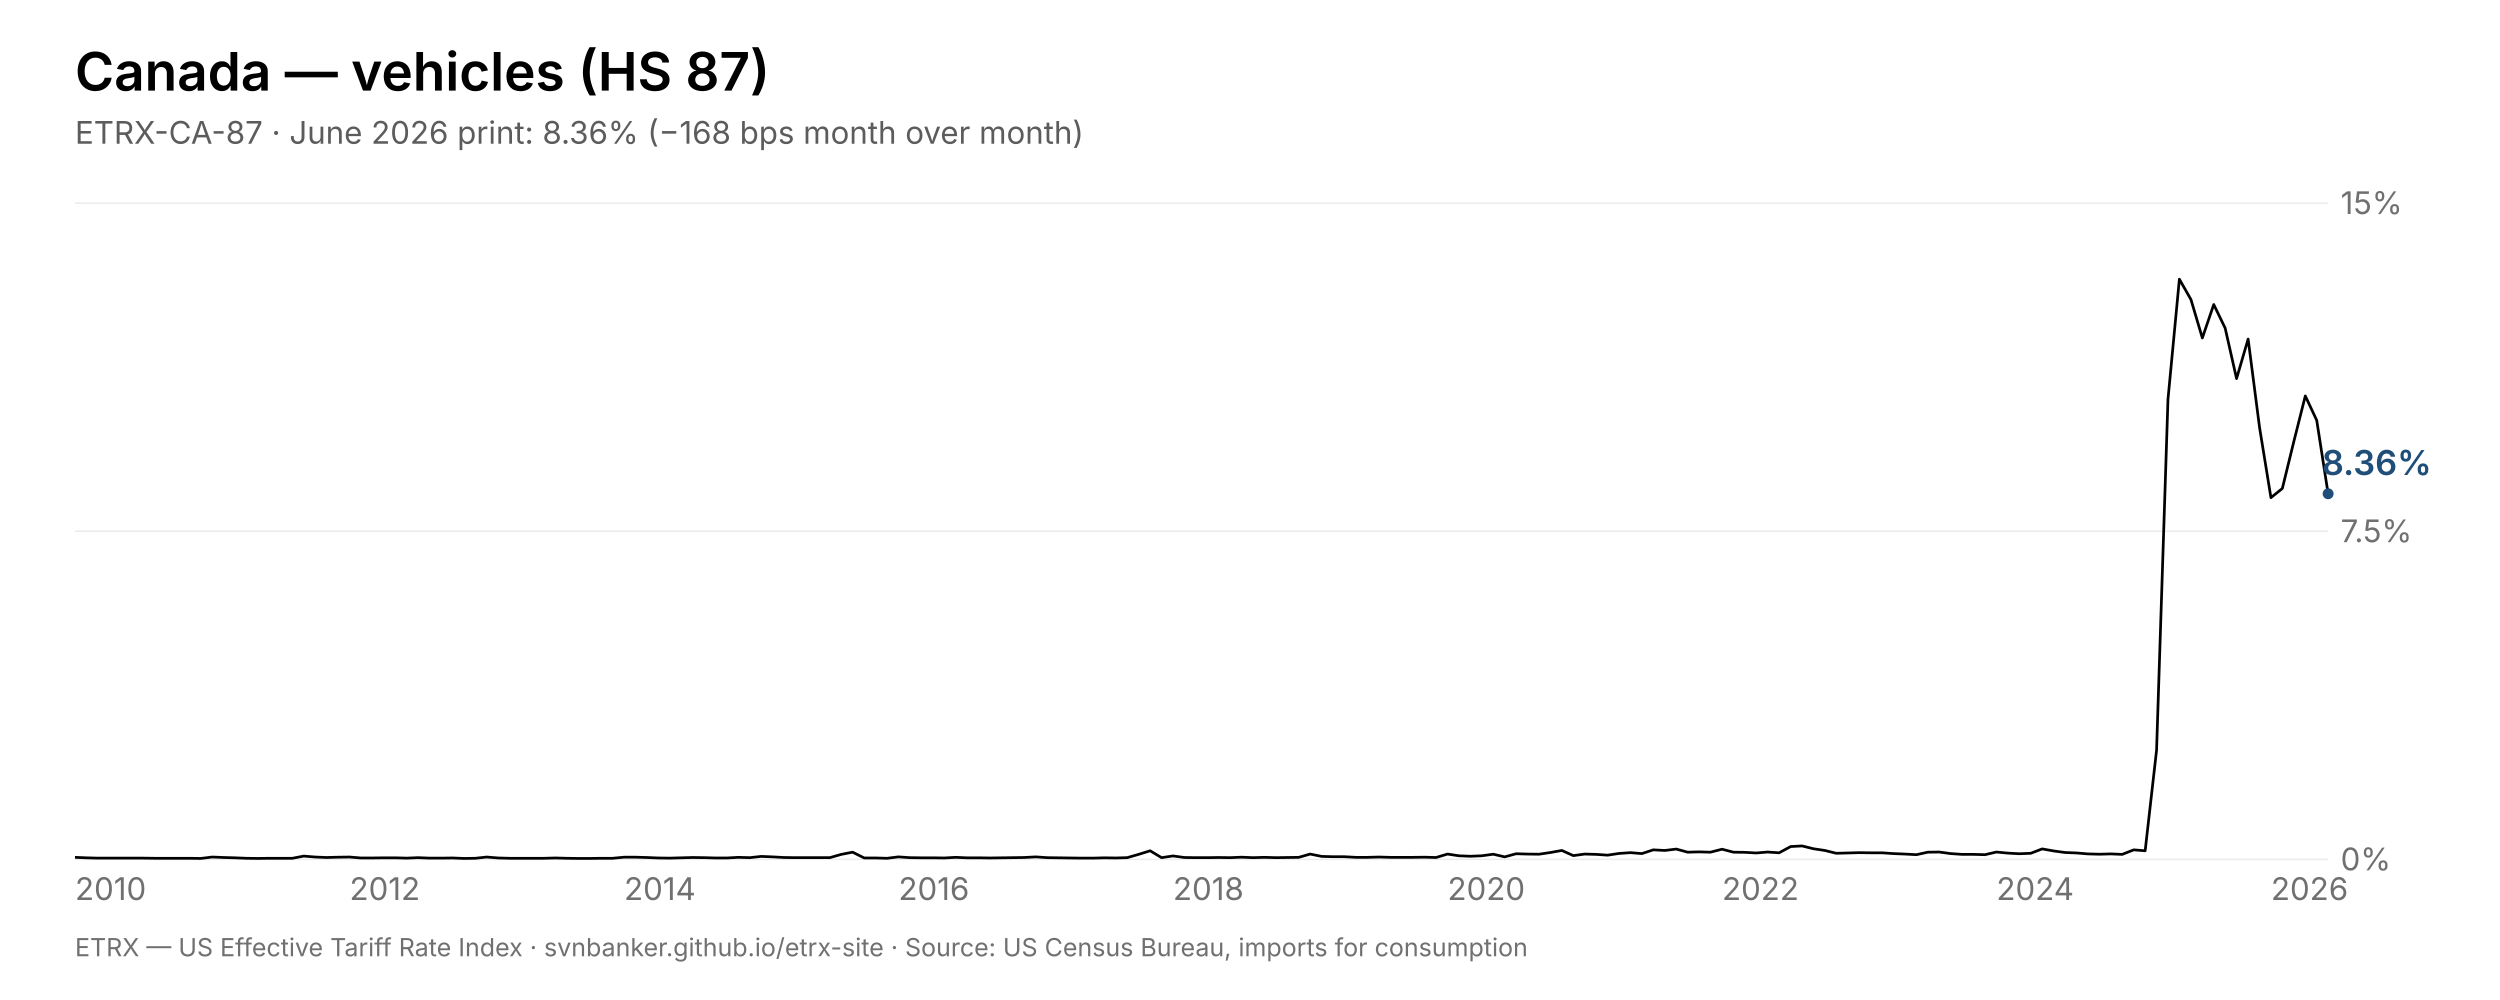
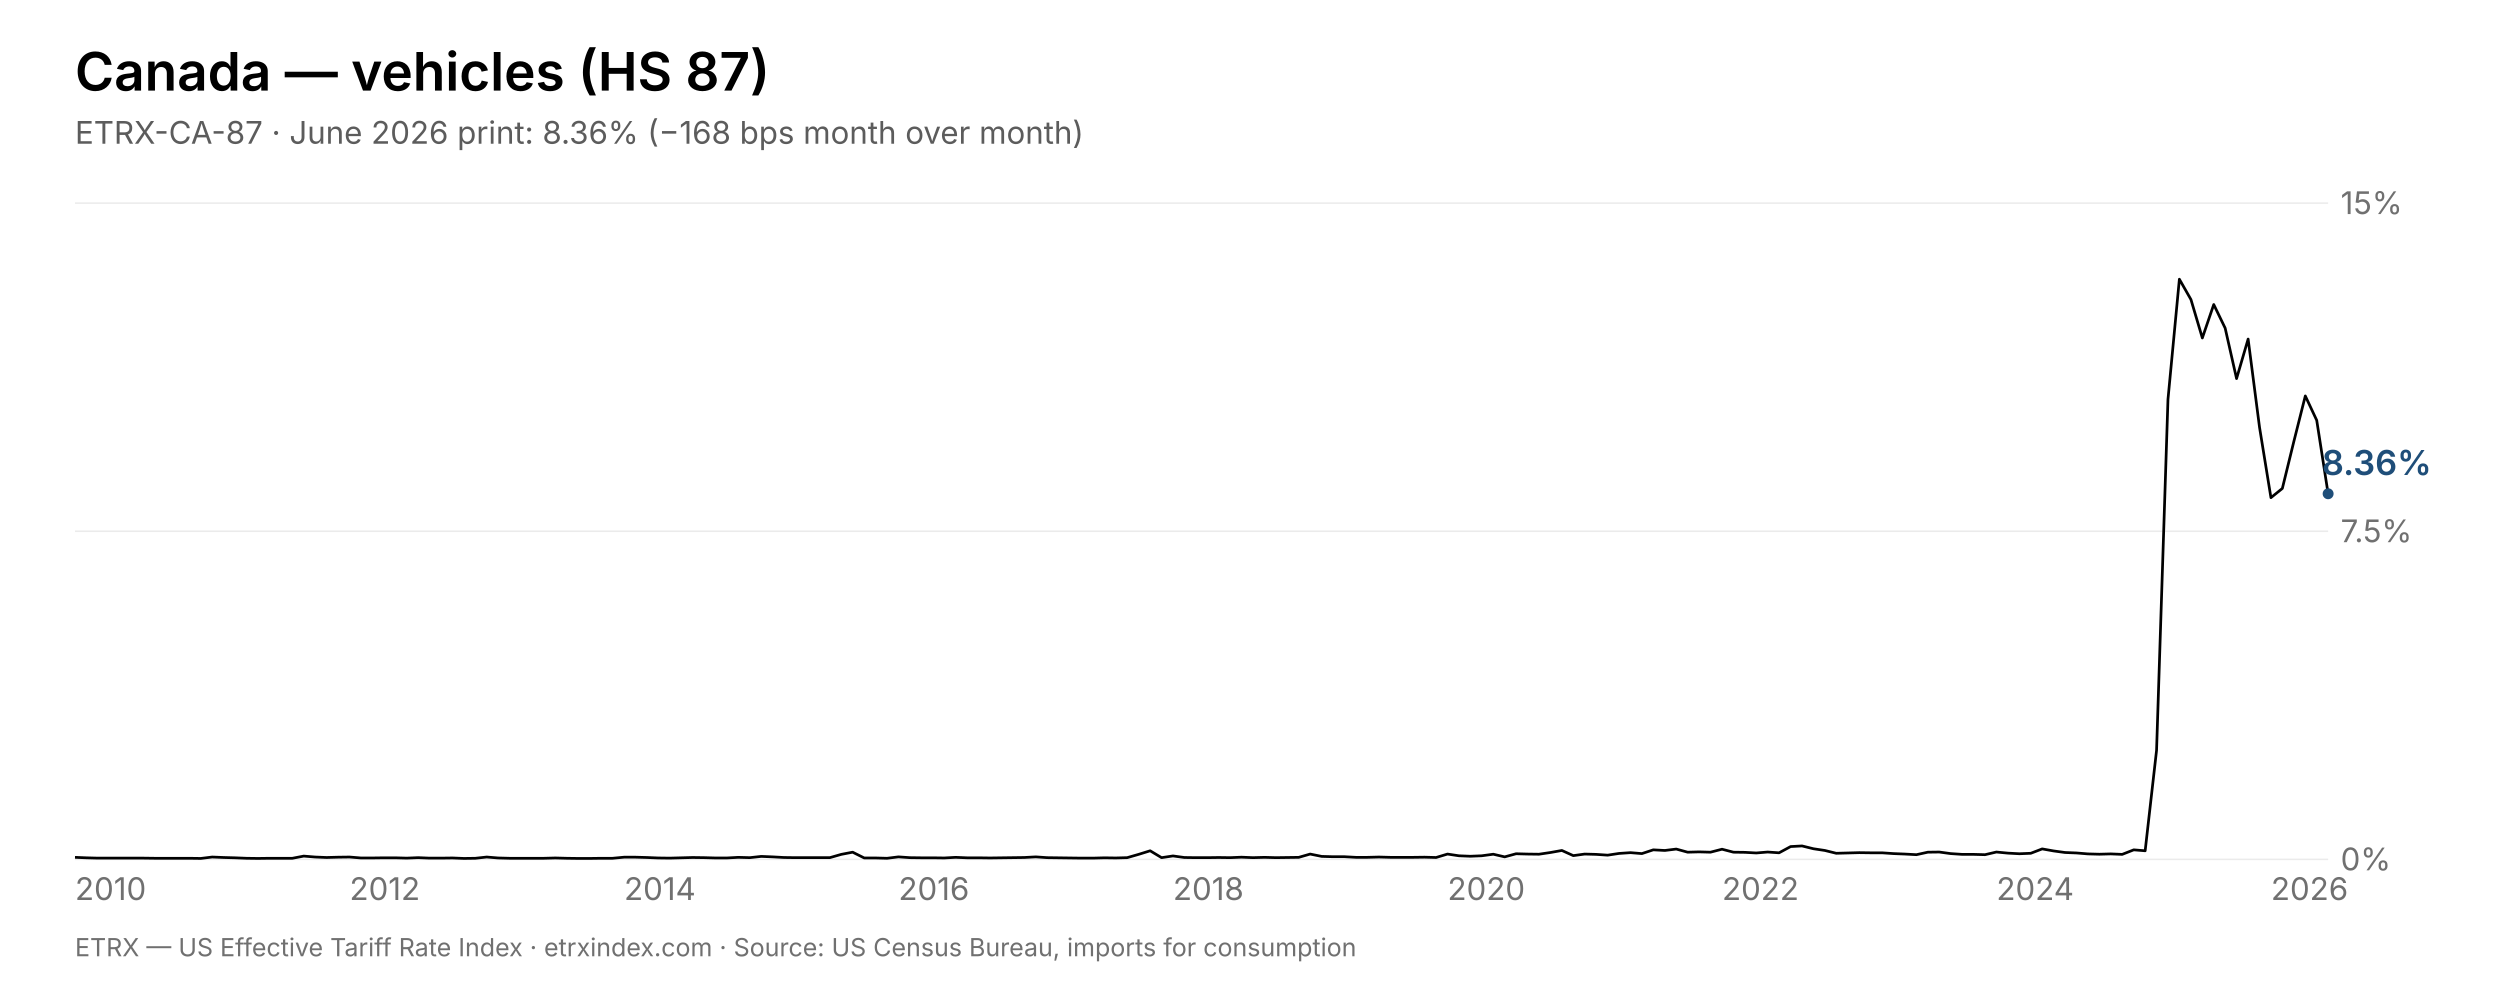
<svg xmlns="http://www.w3.org/2000/svg" viewBox="0 0 1600 640" width="1600" height="640" font-family="Inter, Helvetica, Arial, sans-serif">
  <rect width="1600" height="640" fill="#fff" />
  <text x="48" y="58" font-size="34" font-weight="600" fill="#000000">Canada — vehicles (HS 87)</text>
  <text x="48" y="92" font-size="20" fill="rgba(0,0,0,0.64)">ETRX-CA-87 · June 2026 print: 8.36% (−168 bps month over month)</text>
  <line x1="48" y1="550.0" x2="1490" y2="550.0" stroke="rgba(0,0,0,0.08)" stroke-width="1" />
  <text x="1498" y="557.0" font-size="20" fill="rgba(0,0,0,0.56)">0%</text>
  <line x1="48" y1="340.0" x2="1490" y2="340.0" stroke="rgba(0,0,0,0.08)" stroke-width="1" />
  <text x="1498" y="347.0" font-size="20" fill="rgba(0,0,0,0.56)">7.5%</text>
  <line x1="48" y1="130.0" x2="1490" y2="130.0" stroke="rgba(0,0,0,0.08)" stroke-width="1" />
  <text x="1498" y="137.0" font-size="20" fill="rgba(0,0,0,0.56)">15%</text>
  <text x="48.0" y="576" font-size="20" fill="rgba(0,0,0,0.56)">2010</text>
  <text x="223.7" y="576" font-size="20" fill="rgba(0,0,0,0.56)">2012</text>
  <text x="399.4" y="576" font-size="20" fill="rgba(0,0,0,0.56)">2014</text>
  <text x="575.0" y="576" font-size="20" fill="rgba(0,0,0,0.56)">2016</text>
  <text x="750.7" y="576" font-size="20" fill="rgba(0,0,0,0.56)">2018</text>
  <text x="926.4" y="576" font-size="20" fill="rgba(0,0,0,0.56)">2020</text>
  <text x="1102.1" y="576" font-size="20" fill="rgba(0,0,0,0.56)">2022</text>
  <text x="1277.7" y="576" font-size="20" fill="rgba(0,0,0,0.56)">2024</text>
  <text x="1453.4" y="576" font-size="20" fill="rgba(0,0,0,0.56)">2026</text>
  <polyline points="48.0,548.7 55.3,549.0 62.6,549.2 70.0,549.2 77.3,549.2 84.6,549.2 91.9,549.2 99.2,549.3 106.6,549.3 113.9,549.3 121.2,549.3 128.5,549.4 135.8,548.5 143.2,548.8 150.5,549.0 157.8,549.3 165.1,549.4 172.4,549.3 179.8,549.3 187.1,549.3 194.4,547.9 201.7,548.5 209.0,548.8 216.4,548.6 223.7,548.5 231.0,549.1 238.3,549.1 245.6,549.0 253.0,549.0 260.3,549.2 267.6,548.9 274.9,549.2 282.2,549.2 289.6,549.1 296.9,549.4 304.2,549.3 311.5,548.5 318.8,549.1 326.2,549.3 333.5,549.3 340.8,549.3 348.1,549.3 355.4,549.1 362.8,549.3 370.1,549.4 377.4,549.4 384.7,549.3 392.0,549.3 399.4,548.6 406.7,548.6 414.0,548.8 421.3,549.1 428.6,549.2 435.9,549.0 443.3,548.8 450.6,548.9 457.9,549.1 465.2,549.1 472.5,548.7 479.9,548.9 487.2,548.1 494.5,548.4 501.8,548.8 509.1,548.9 516.5,548.9 523.8,548.9 531.1,548.9 538.4,546.8 545.7,545.4 553.1,549.1 560.4,549.1 567.7,549.3 575.0,548.4 582.3,548.9 589.7,549.0 597.0,549.0 604.3,549.1 611.6,548.7 618.9,549.0 626.3,549.0 633.6,549.1 640.9,549.0 648.2,548.9 655.5,548.8 662.9,548.4 670.2,548.9 677.5,549.0 684.8,549.1 692.1,549.2 699.5,549.2 706.8,549.0 714.1,549.1 721.4,548.9 728.7,546.8 736.1,544.5 743.4,548.9 750.7,547.8 758.0,548.8 765.3,548.9 772.7,548.9 780.0,548.8 787.3,548.9 794.6,548.6 801.9,548.9 809.3,548.7 816.6,548.9 823.9,548.8 831.2,548.7 838.5,546.6 845.9,548.1 853.2,548.3 860.5,548.3 867.8,548.7 875.1,548.7 882.5,548.5 889.8,548.7 897.1,548.7 904.4,548.7 911.7,548.6 919.1,548.8 926.4,546.6 933.7,547.7 941.0,548.0 948.3,547.7 955.7,546.7 963.0,548.4 970.3,546.4 977.6,546.6 984.9,546.7 992.3,545.6 999.6,544.3 1006.9,547.6 1014.2,546.6 1021.5,546.8 1028.9,547.3 1036.2,546.2 1043.5,545.7 1050.8,546.3 1058.1,543.9 1065.5,544.3 1072.8,543.4 1080.1,545.4 1087.4,545.2 1094.7,545.4 1102.1,543.5 1109.4,545.4 1116.7,545.5 1124.0,545.9 1131.3,545.3 1138.6,545.8 1146.0,541.8 1153.3,541.4 1160.6,543.2 1167.9,544.3 1175.2,546.1 1182.6,545.9 1189.9,545.7 1197.2,545.8 1204.5,545.8 1211.8,546.3 1219.2,546.6 1226.5,547.0 1233.8,545.4 1241.1,545.3 1248.4,546.3 1255.8,546.8 1263.1,546.8 1270.4,547.0 1277.7,545.3 1285.0,546.0 1292.4,546.4 1299.7,546.1 1307.0,543.3 1314.3,544.6 1321.6,545.6 1329.0,545.9 1336.3,546.5 1343.6,546.7 1350.9,546.5 1358.2,546.8 1365.6,543.9 1372.9,544.5 1380.2,480.2 1387.5,255.6 1394.8,178.7 1402.2,191.7 1409.5,216.3 1416.8,194.9 1424.1,210.0 1431.4,242.3 1438.8,217.0 1446.1,273.5 1453.4,318.5 1460.7,312.6 1468.0,282.8 1475.4,253.4 1482.7,269.0 1490.0,316.0" fill="none" stroke="#000000" stroke-width="1.75" stroke-linejoin="round" />
  <circle cx="1490.0" cy="316.0" r="3.5" fill="#1f4e79" />
  <text x="1486.0" y="304.0" font-size="22" font-weight="600" fill="#1f4e79">8.36%</text>
-   <text x="48" y="612" font-size="16" fill="rgba(0,0,0,0.56)">ETRX — US Effective Tariff Rate Index · svnbanker.github.io/etrx-site · Source: US Census Bureau, imports for consumption</text>
+   <text x="48" y="612" font-size="16" fill="rgba(0,0,0,0.56)">ETRX — US Effective Tariff Rate Index · etrxindex.com · Source: US Census Bureau, imports for consumption</text>
</svg>
